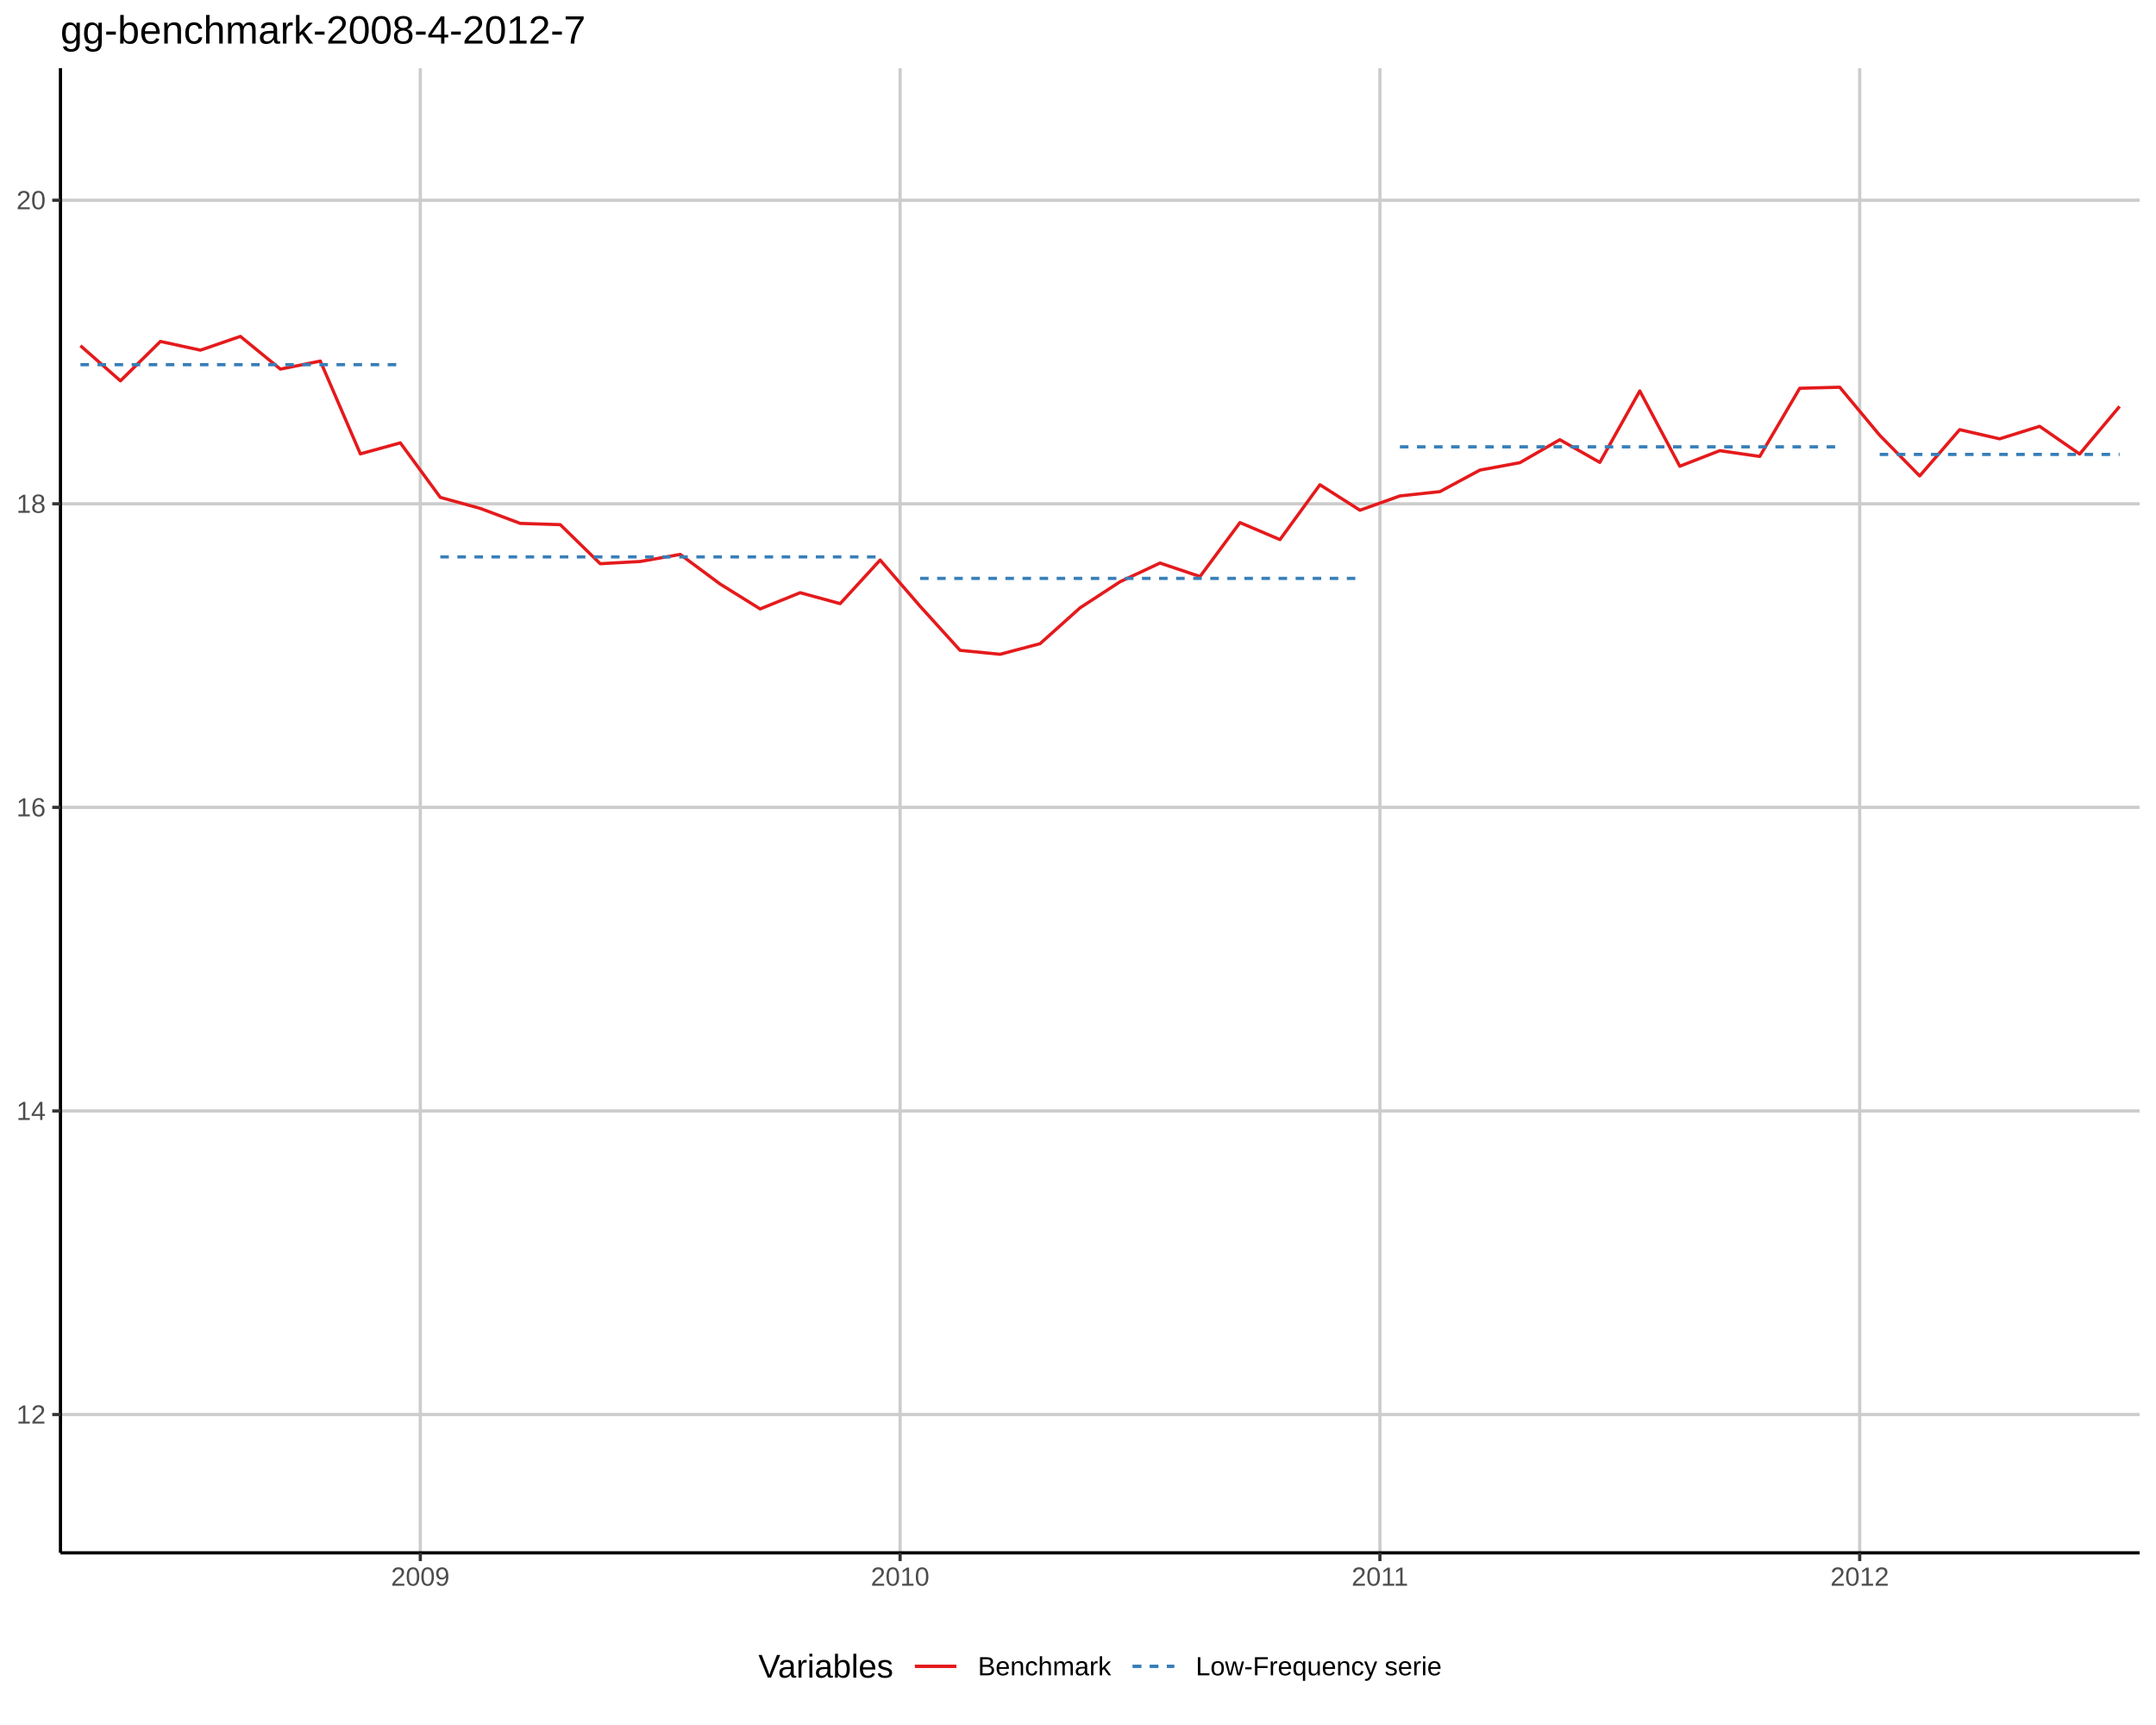
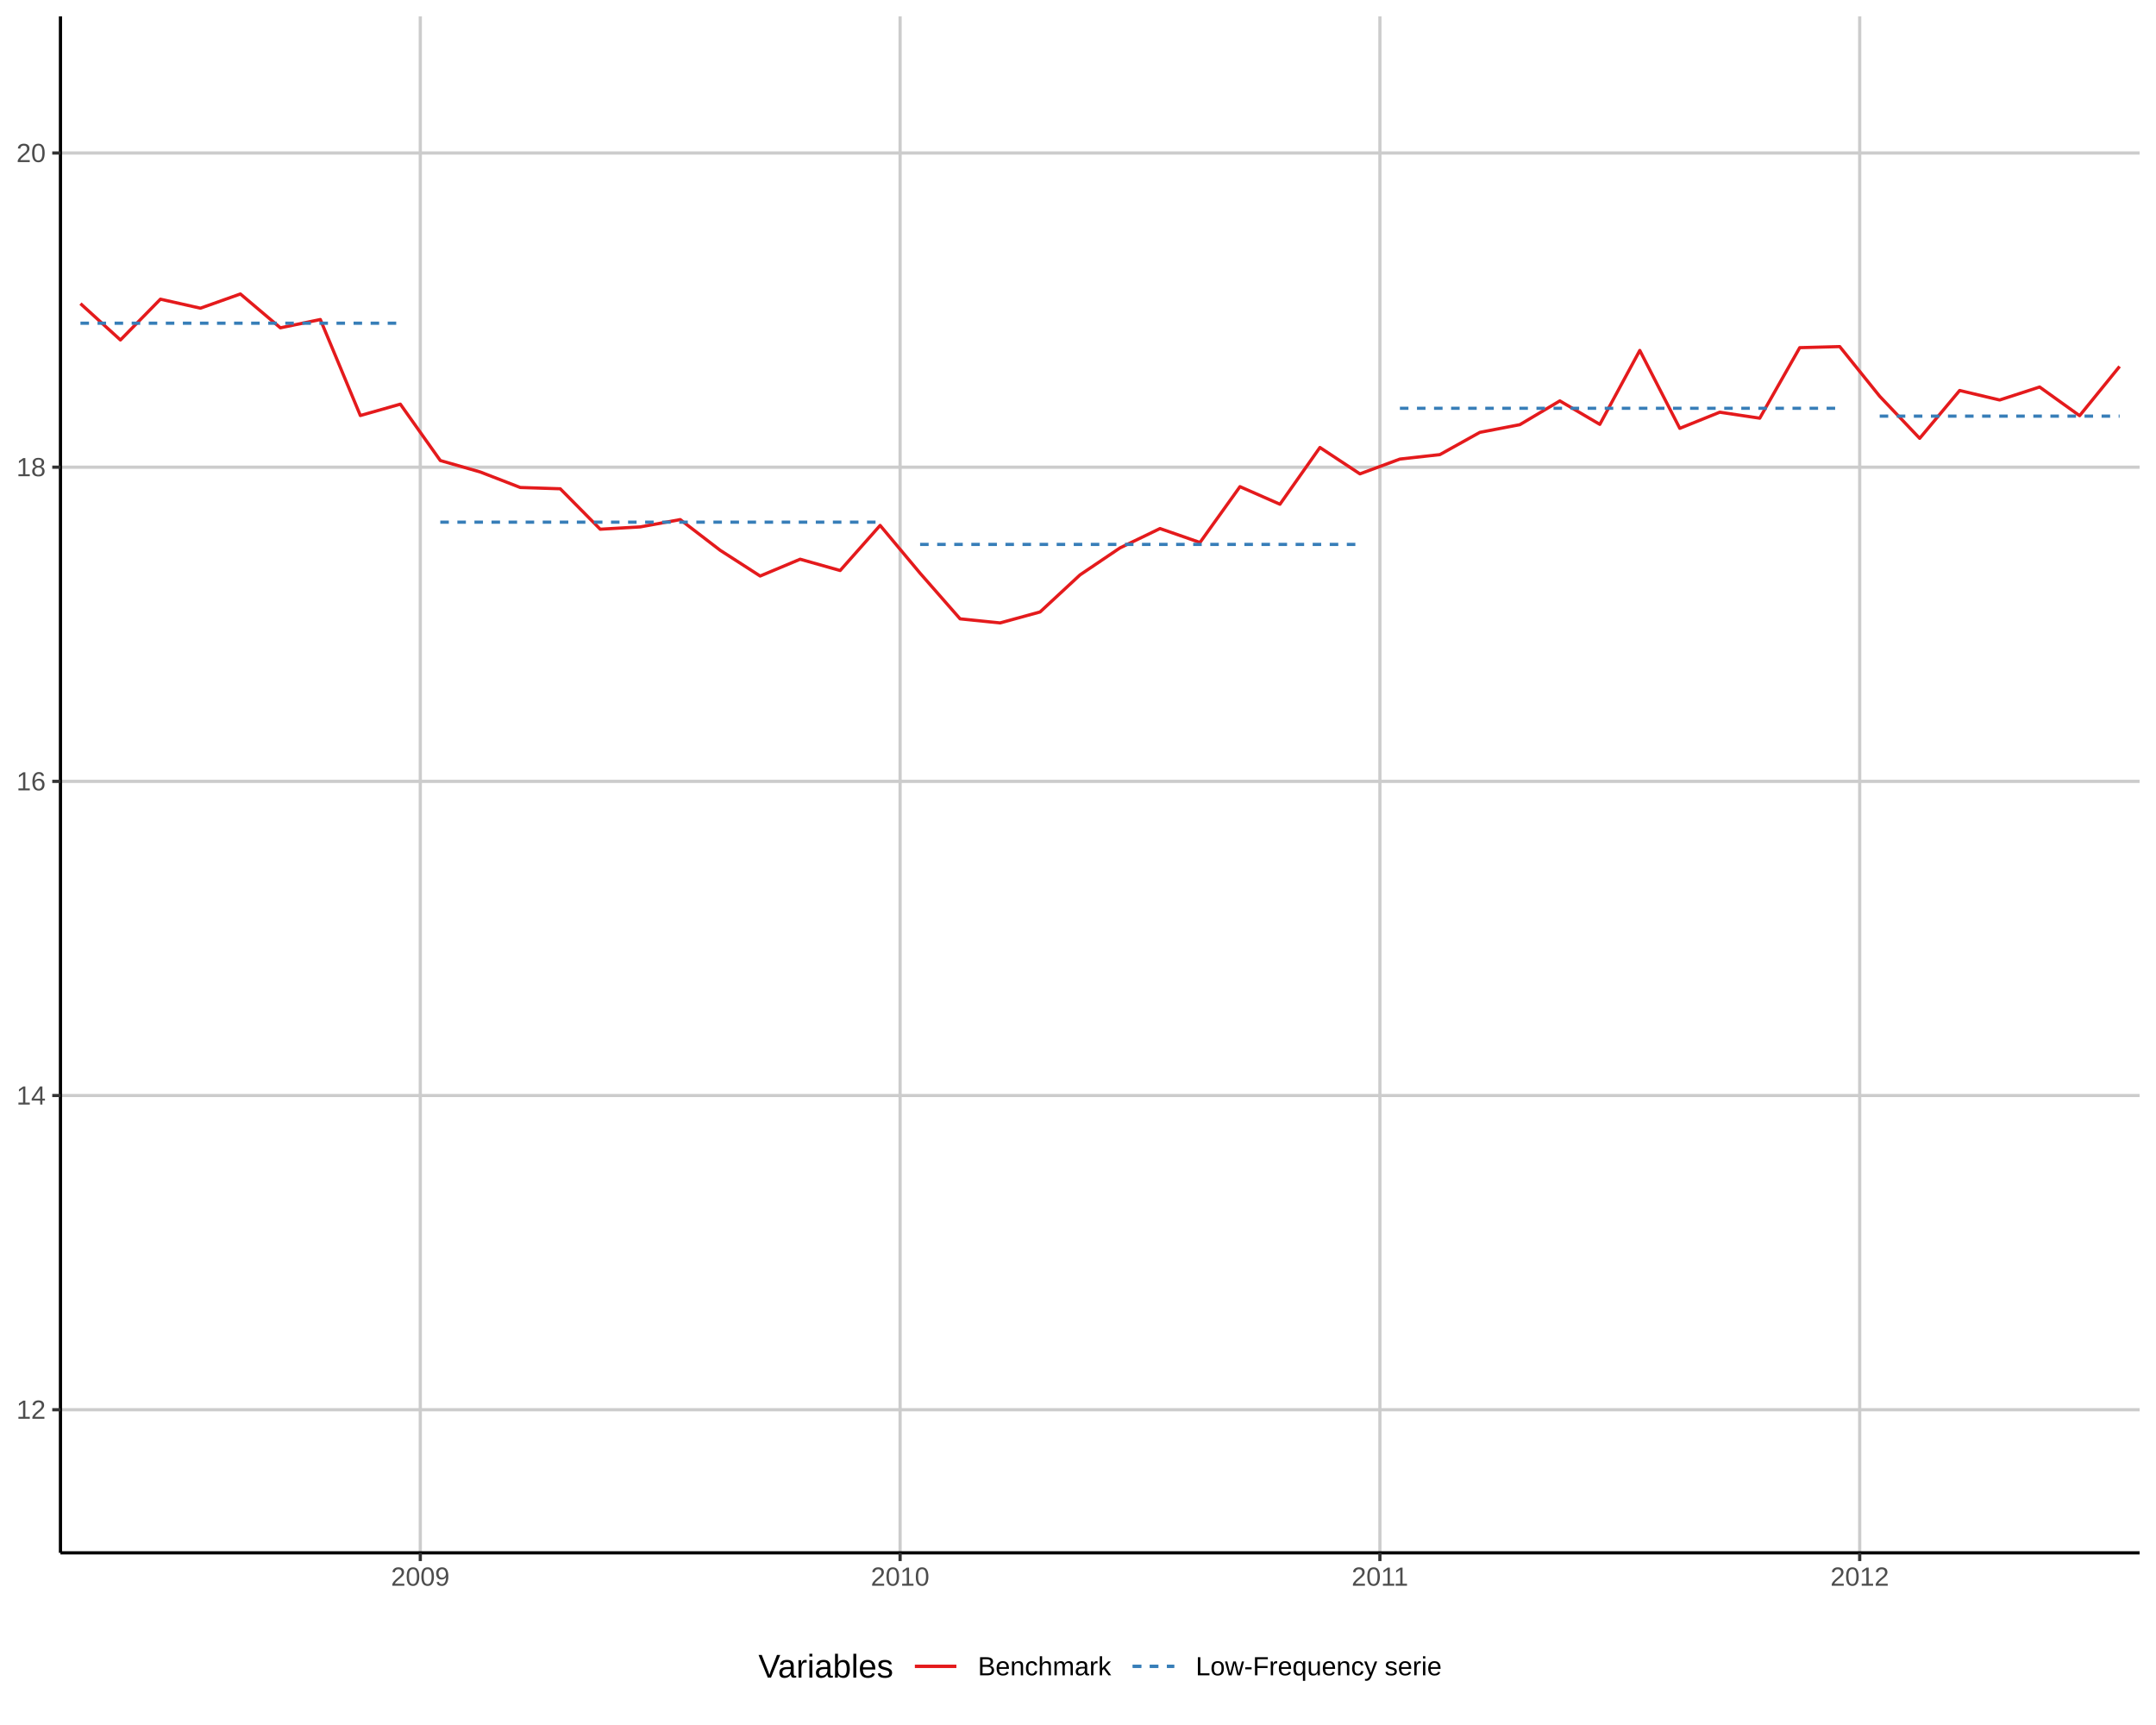
<svg xmlns="http://www.w3.org/2000/svg" viewBox="0 0 720.00 576.00">
  <defs>
    <style type="text/css">
    line, polyline, polygon, path, rect, circle {
      fill: none;
      stroke: #000000;
      stroke-linecap: round;
      stroke-linejoin: round;
      stroke-miterlimit: 10.00;
    }
  </style>
  </defs>
  <rect width="100%" height="100%" style="stroke: none; fill: #FFFFFF;" />
  <rect x="0.00" y="0.00" width="720.00" height="576.00" style="stroke-width: 1.07; stroke: #FFFFFF; fill: #FFFFFF;" />
  <defs>
-     <clipPath id="cpMjAuMTl8NzE0LjUyfDUxOC41MnwyMi43Nw==">
-       <rect x="20.19" y="22.77" width="694.33" height="495.74" />
+     <clipPath id="cpMjAuMTl8NzE0LjUyfDUxOC41Mnw1LjQ4">
+       <rect x="20.19" y="5.48" width="694.33" height="513.04" />
    </clipPath>
  </defs>
-   <rect x="20.19" y="22.77" width="694.33" height="495.74" style="stroke-width: 1.07; stroke: none; fill: #FFFFFF;" clip-path="url(#cpMjAuMTl8NzE0LjUyfDUxOC41MnwyMi43Nw==)" />
-   <polyline points="20.19,472.33 714.52,472.33 " style="stroke-width: 1.07; stroke: #CCCCCC; stroke-linecap: butt;" clip-path="url(#cpMjAuMTl8NzE0LjUyfDUxOC41MnwyMi43Nw==)" />
-   <polyline points="20.19,370.96 714.52,370.96 " style="stroke-width: 1.07; stroke: #CCCCCC; stroke-linecap: butt;" clip-path="url(#cpMjAuMTl8NzE0LjUyfDUxOC41MnwyMi43Nw==)" />
-   <polyline points="20.19,269.59 714.52,269.59 " style="stroke-width: 1.07; stroke: #CCCCCC; stroke-linecap: butt;" clip-path="url(#cpMjAuMTl8NzE0LjUyfDUxOC41MnwyMi43Nw==)" />
-   <polyline points="20.19,168.22 714.52,168.22 " style="stroke-width: 1.07; stroke: #CCCCCC; stroke-linecap: butt;" clip-path="url(#cpMjAuMTl8NzE0LjUyfDUxOC41MnwyMi43Nw==)" />
-   <polyline points="20.19,66.85 714.52,66.85 " style="stroke-width: 1.07; stroke: #CCCCCC; stroke-linecap: butt;" clip-path="url(#cpMjAuMTl8NzE0LjUyfDUxOC41MnwyMi43Nw==)" />
-   <polyline points="140.36,518.52 140.36,22.77 " style="stroke-width: 1.07; stroke: #CCCCCC; stroke-linecap: butt;" clip-path="url(#cpMjAuMTl8NzE0LjUyfDUxOC41MnwyMi43Nw==)" />
-   <polyline points="300.59,518.52 300.59,22.77 " style="stroke-width: 1.07; stroke: #CCCCCC; stroke-linecap: butt;" clip-path="url(#cpMjAuMTl8NzE0LjUyfDUxOC41MnwyMi43Nw==)" />
-   <polyline points="460.82,518.52 460.82,22.77 " style="stroke-width: 1.07; stroke: #CCCCCC; stroke-linecap: butt;" clip-path="url(#cpMjAuMTl8NzE0LjUyfDUxOC41MnwyMi43Nw==)" />
-   <polyline points="621.05,518.52 621.05,22.77 " style="stroke-width: 1.07; stroke: #CCCCCC; stroke-linecap: butt;" clip-path="url(#cpMjAuMTl8NzE0LjUyfDUxOC41MnwyMi43Nw==)" />
-   <polyline points="26.87,115.44 40.22,127.17 53.57,114.01 66.93,116.92 80.28,112.33 93.63,123.25 106.98,120.57 120.34,151.55 133.69,147.88 147.04,166.08 160.39,169.77 173.75,174.77 187.10,175.19 200.45,188.23 213.80,187.49 227.16,185.13 240.51,195.03 253.86,203.33 267.21,197.91 280.57,201.56 293.92,187.00 307.27,202.43 320.62,217.16 333.98,218.47 347.33,214.93 360.68,202.97 374.03,194.26 387.39,188.01 400.74,192.51 414.09,174.50 427.44,180.18 440.79,161.86 454.15,170.37 467.50,165.60 480.85,164.16 494.20,156.98 507.56,154.50 520.91,146.82 534.26,154.40 547.61,130.54 560.97,155.68 574.32,150.48 587.67,152.41 601.02,129.65 614.38,129.30 627.73,145.34 641.08,158.92 654.43,143.47 667.79,146.53 681.14,142.35 694.49,151.60 707.84,135.71 " style="stroke-width: 1.07; stroke: #E41A1C; stroke-linecap: butt;" clip-path="url(#cpMjAuMTl8NzE0LjUyfDUxOC41MnwyMi43Nw==)" />
-   <polyline points="26.87,121.76 40.22,121.76 53.57,121.76 66.93,121.76 80.28,121.76 93.63,121.76 106.98,121.76 120.34,121.76 133.69,121.76 " style="stroke-width: 1.07; stroke: #377EB8; stroke-dasharray: 2.85,2.85; stroke-linecap: butt;" clip-path="url(#cpMjAuMTl8NzE0LjUyfDUxOC41MnwyMi43Nw==)" />
-   <polyline points="147.04,185.96 160.39,185.96 173.75,185.96 187.10,185.96 200.45,185.96 213.80,185.96 227.16,185.96 240.51,185.96 253.86,185.96 267.21,185.96 280.57,185.96 293.92,185.96 " style="stroke-width: 1.07; stroke: #377EB8; stroke-dasharray: 2.85,2.85; stroke-linecap: butt;" clip-path="url(#cpMjAuMTl8NzE0LjUyfDUxOC41MnwyMi43Nw==)" />
-   <polyline points="307.27,193.14 320.62,193.14 333.98,193.14 347.33,193.14 360.68,193.14 374.03,193.14 387.39,193.14 400.74,193.14 414.09,193.14 427.44,193.14 440.79,193.14 454.15,193.14 " style="stroke-width: 1.07; stroke: #377EB8; stroke-dasharray: 2.85,2.85; stroke-linecap: butt;" clip-path="url(#cpMjAuMTl8NzE0LjUyfDUxOC41MnwyMi43Nw==)" />
-   <polyline points="467.50,149.21 480.85,149.21 494.20,149.21 507.56,149.21 520.91,149.21 534.26,149.21 547.61,149.21 560.97,149.21 574.32,149.21 587.67,149.21 601.02,149.21 614.38,149.21 " style="stroke-width: 1.07; stroke: #377EB8; stroke-dasharray: 2.85,2.85; stroke-linecap: butt;" clip-path="url(#cpMjAuMTl8NzE0LjUyfDUxOC41MnwyMi43Nw==)" />
-   <polyline points="627.73,151.74 641.08,151.74 654.43,151.74 667.79,151.74 681.14,151.74 694.49,151.74 707.84,151.74 " style="stroke-width: 1.07; stroke: #377EB8; stroke-dasharray: 2.85,2.85; stroke-linecap: butt;" clip-path="url(#cpMjAuMTl8NzE0LjUyfDUxOC41MnwyMi43Nw==)" />
+   <rect x="20.19" y="5.48" width="694.33" height="513.04" style="stroke-width: 1.07; stroke: none; fill: #FFFFFF;" clip-path="url(#cpMjAuMTl8NzE0LjUyfDUxOC41Mnw1LjQ4)" />
+   <polyline points="20.19,470.72 714.52,470.72 " style="stroke-width: 1.07; stroke: #CCCCCC; stroke-linecap: butt;" clip-path="url(#cpMjAuMTl8NzE0LjUyfDUxOC41Mnw1LjQ4)" />
+   <polyline points="20.19,365.81 714.52,365.81 " style="stroke-width: 1.07; stroke: #CCCCCC; stroke-linecap: butt;" clip-path="url(#cpMjAuMTl8NzE0LjUyfDUxOC41Mnw1LjQ4)" />
+   <polyline points="20.19,260.91 714.52,260.91 " style="stroke-width: 1.07; stroke: #CCCCCC; stroke-linecap: butt;" clip-path="url(#cpMjAuMTl8NzE0LjUyfDUxOC41Mnw1LjQ4)" />
+   <polyline points="20.19,156.00 714.52,156.00 " style="stroke-width: 1.07; stroke: #CCCCCC; stroke-linecap: butt;" clip-path="url(#cpMjAuMTl8NzE0LjUyfDUxOC41Mnw1LjQ4)" />
+   <polyline points="20.19,51.09 714.52,51.09 " style="stroke-width: 1.07; stroke: #CCCCCC; stroke-linecap: butt;" clip-path="url(#cpMjAuMTl8NzE0LjUyfDUxOC41Mnw1LjQ4)" />
+   <polyline points="140.36,518.52 140.36,5.48 " style="stroke-width: 1.07; stroke: #CCCCCC; stroke-linecap: butt;" clip-path="url(#cpMjAuMTl8NzE0LjUyfDUxOC41Mnw1LjQ4)" />
+   <polyline points="300.59,518.52 300.59,5.48 " style="stroke-width: 1.07; stroke: #CCCCCC; stroke-linecap: butt;" clip-path="url(#cpMjAuMTl8NzE0LjUyfDUxOC41Mnw1LjQ4)" />
+   <polyline points="460.82,518.52 460.82,5.48 " style="stroke-width: 1.07; stroke: #CCCCCC; stroke-linecap: butt;" clip-path="url(#cpMjAuMTl8NzE0LjUyfDUxOC41Mnw1LjQ4)" />
+   <polyline points="621.05,518.52 621.05,5.48 " style="stroke-width: 1.07; stroke: #CCCCCC; stroke-linecap: butt;" clip-path="url(#cpMjAuMTl8NzE0LjUyfDUxOC41Mnw1LjQ4)" />
+   <polyline points="26.87,101.38 40.22,113.52 53.57,99.90 66.93,102.91 80.28,98.16 93.63,109.46 106.98,106.69 120.34,138.75 133.69,134.95 147.04,153.78 160.39,157.60 173.75,162.78 187.10,163.21 200.45,176.71 213.80,175.94 227.16,173.50 240.51,183.75 253.86,192.34 267.21,186.73 280.57,190.50 293.92,175.44 307.27,191.41 320.62,206.64 333.98,208.00 347.33,204.34 360.68,191.96 374.03,182.95 387.39,176.49 400.74,181.14 414.09,162.50 427.44,168.37 440.79,149.42 454.15,158.23 467.50,153.29 480.85,151.80 494.20,144.37 507.56,141.80 520.91,133.86 534.26,141.70 547.61,117.01 560.97,143.03 574.32,137.64 587.67,139.64 601.02,116.09 614.38,115.73 627.73,132.32 641.08,146.37 654.43,130.39 667.79,133.56 681.14,129.23 694.49,138.80 707.84,122.36 " style="stroke-width: 1.07; stroke: #E41A1C; stroke-linecap: butt;" clip-path="url(#cpMjAuMTl8NzE0LjUyfDUxOC41Mnw1LjQ4)" />
+   <polyline points="26.87,107.92 40.22,107.92 53.57,107.92 66.93,107.92 80.28,107.92 93.63,107.92 106.98,107.92 120.34,107.92 133.69,107.92 " style="stroke-width: 1.07; stroke: #377EB8; stroke-dasharray: 2.85,2.85; stroke-linecap: butt;" clip-path="url(#cpMjAuMTl8NzE0LjUyfDUxOC41Mnw1LjQ4)" />
+   <polyline points="147.04,174.36 160.39,174.36 173.75,174.36 187.10,174.36 200.45,174.36 213.80,174.36 227.16,174.36 240.51,174.36 253.86,174.36 267.21,174.36 280.57,174.36 293.92,174.36 " style="stroke-width: 1.07; stroke: #377EB8; stroke-dasharray: 2.85,2.85; stroke-linecap: butt;" clip-path="url(#cpMjAuMTl8NzE0LjUyfDUxOC41Mnw1LjQ4)" />
+   <polyline points="307.27,181.79 320.62,181.79 333.98,181.79 347.33,181.79 360.68,181.79 374.03,181.79 387.39,181.79 400.74,181.79 414.09,181.79 427.44,181.79 440.79,181.79 454.15,181.79 " style="stroke-width: 1.07; stroke: #377EB8; stroke-dasharray: 2.85,2.85; stroke-linecap: butt;" clip-path="url(#cpMjAuMTl8NzE0LjUyfDUxOC41Mnw1LjQ4)" />
+   <polyline points="467.50,136.33 480.85,136.33 494.20,136.33 507.56,136.33 520.91,136.33 534.26,136.33 547.61,136.33 560.97,136.33 574.32,136.33 587.67,136.33 601.02,136.33 614.38,136.33 " style="stroke-width: 1.07; stroke: #377EB8; stroke-dasharray: 2.85,2.85; stroke-linecap: butt;" clip-path="url(#cpMjAuMTl8NzE0LjUyfDUxOC41Mnw1LjQ4)" />
+   <polyline points="627.73,138.95 641.08,138.95 654.43,138.95 667.79,138.95 681.14,138.95 694.49,138.95 707.84,138.95 " style="stroke-width: 1.07; stroke: #377EB8; stroke-dasharray: 2.85,2.85; stroke-linecap: butt;" clip-path="url(#cpMjAuMTl8NzE0LjUyfDUxOC41Mnw1LjQ4)" />
  <defs>
    <clipPath id="cpMC4wMHw3MjAuMDB8NTc2LjAwfDAuMDA=">
      <rect x="0.00" y="0.00" width="720.00" height="576.00" />
    </clipPath>
  </defs>
-   <polyline points="20.19,518.52 20.19,22.77 " style="stroke-width: 1.07; stroke-linecap: butt;" clip-path="url(#cpMC4wMHw3MjAuMDB8NTc2LjAwfDAuMDA=)" />
+   <polyline points="20.19,518.52 20.19,5.48 " style="stroke-width: 1.07; stroke-linecap: butt;" clip-path="url(#cpMC4wMHw3MjAuMDB8NTc2LjAwfDAuMDA=)" />
  <g clip-path="url(#cpMC4wMHw3MjAuMDB8NTc2LjAwfDAuMDA=)">
-     <text x="5.48" y="475.35" style="font-size: 8.80px; fill: #4D4D4D; font-family: Liberation Sans;" textLength="9.78px" lengthAdjust="spacingAndGlyphs">12</text>
+     <text x="5.48" y="473.74" style="font-size: 8.80px; fill: #4D4D4D; font-family: Liberation Sans;" textLength="9.78px" lengthAdjust="spacingAndGlyphs">12</text>
  </g>
  <g clip-path="url(#cpMC4wMHw3MjAuMDB8NTc2LjAwfDAuMDA=)">
-     <text x="5.48" y="373.98" style="font-size: 8.80px; fill: #4D4D4D; font-family: Liberation Sans;" textLength="9.78px" lengthAdjust="spacingAndGlyphs">14</text>
+     <text x="5.48" y="368.84" style="font-size: 8.80px; fill: #4D4D4D; font-family: Liberation Sans;" textLength="9.78px" lengthAdjust="spacingAndGlyphs">14</text>
  </g>
  <g clip-path="url(#cpMC4wMHw3MjAuMDB8NTc2LjAwfDAuMDA=)">
-     <text x="5.48" y="272.61" style="font-size: 8.80px; fill: #4D4D4D; font-family: Liberation Sans;" textLength="9.78px" lengthAdjust="spacingAndGlyphs">16</text>
+     <text x="5.48" y="263.93" style="font-size: 8.80px; fill: #4D4D4D; font-family: Liberation Sans;" textLength="9.78px" lengthAdjust="spacingAndGlyphs">16</text>
  </g>
  <g clip-path="url(#cpMC4wMHw3MjAuMDB8NTc2LjAwfDAuMDA=)">
-     <text x="5.48" y="171.24" style="font-size: 8.80px; fill: #4D4D4D; font-family: Liberation Sans;" textLength="9.78px" lengthAdjust="spacingAndGlyphs">18</text>
+     <text x="5.48" y="159.02" style="font-size: 8.80px; fill: #4D4D4D; font-family: Liberation Sans;" textLength="9.78px" lengthAdjust="spacingAndGlyphs">18</text>
  </g>
  <g clip-path="url(#cpMC4wMHw3MjAuMDB8NTc2LjAwfDAuMDA=)">
-     <text x="5.48" y="69.87" style="font-size: 8.80px; fill: #4D4D4D; font-family: Liberation Sans;" textLength="9.78px" lengthAdjust="spacingAndGlyphs">20</text>
+     <text x="5.48" y="54.12" style="font-size: 8.80px; fill: #4D4D4D; font-family: Liberation Sans;" textLength="9.78px" lengthAdjust="spacingAndGlyphs">20</text>
  </g>
-   <polyline points="17.45,472.33 20.19,472.33 " style="stroke-width: 1.07; stroke: #333333; stroke-linecap: butt;" clip-path="url(#cpMC4wMHw3MjAuMDB8NTc2LjAwfDAuMDA=)" />
-   <polyline points="17.45,370.96 20.19,370.96 " style="stroke-width: 1.07; stroke: #333333; stroke-linecap: butt;" clip-path="url(#cpMC4wMHw3MjAuMDB8NTc2LjAwfDAuMDA=)" />
-   <polyline points="17.45,269.59 20.19,269.59 " style="stroke-width: 1.07; stroke: #333333; stroke-linecap: butt;" clip-path="url(#cpMC4wMHw3MjAuMDB8NTc2LjAwfDAuMDA=)" />
-   <polyline points="17.45,168.22 20.19,168.22 " style="stroke-width: 1.07; stroke: #333333; stroke-linecap: butt;" clip-path="url(#cpMC4wMHw3MjAuMDB8NTc2LjAwfDAuMDA=)" />
-   <polyline points="17.45,66.85 20.19,66.85 " style="stroke-width: 1.07; stroke: #333333; stroke-linecap: butt;" clip-path="url(#cpMC4wMHw3MjAuMDB8NTc2LjAwfDAuMDA=)" />
+   <polyline points="17.45,470.72 20.19,470.72 " style="stroke-width: 1.07; stroke: #333333; stroke-linecap: butt;" clip-path="url(#cpMC4wMHw3MjAuMDB8NTc2LjAwfDAuMDA=)" />
+   <polyline points="17.45,365.81 20.19,365.81 " style="stroke-width: 1.07; stroke: #333333; stroke-linecap: butt;" clip-path="url(#cpMC4wMHw3MjAuMDB8NTc2LjAwfDAuMDA=)" />
+   <polyline points="17.45,260.91 20.19,260.91 " style="stroke-width: 1.07; stroke: #333333; stroke-linecap: butt;" clip-path="url(#cpMC4wMHw3MjAuMDB8NTc2LjAwfDAuMDA=)" />
+   <polyline points="17.45,156.00 20.19,156.00 " style="stroke-width: 1.07; stroke: #333333; stroke-linecap: butt;" clip-path="url(#cpMC4wMHw3MjAuMDB8NTc2LjAwfDAuMDA=)" />
+   <polyline points="17.45,51.09 20.19,51.09 " style="stroke-width: 1.07; stroke: #333333; stroke-linecap: butt;" clip-path="url(#cpMC4wMHw3MjAuMDB8NTc2LjAwfDAuMDA=)" />
  <polyline points="20.19,518.52 714.52,518.52 " style="stroke-width: 1.07; stroke-linecap: butt;" clip-path="url(#cpMC4wMHw3MjAuMDB8NTc2LjAwfDAuMDA=)" />
  <polyline points="140.36,521.26 140.36,518.52 " style="stroke-width: 1.07; stroke: #333333; stroke-linecap: butt;" clip-path="url(#cpMC4wMHw3MjAuMDB8NTc2LjAwfDAuMDA=)" />
  <polyline points="300.59,521.26 300.59,518.52 " style="stroke-width: 1.07; stroke: #333333; stroke-linecap: butt;" clip-path="url(#cpMC4wMHw3MjAuMDB8NTc2LjAwfDAuMDA=)" />
  <polyline points="460.82,521.26 460.82,518.52 " style="stroke-width: 1.07; stroke: #333333; stroke-linecap: butt;" clip-path="url(#cpMC4wMHw3MjAuMDB8NTc2LjAwfDAuMDA=)" />
  <polyline points="621.05,521.26 621.05,518.52 " style="stroke-width: 1.07; stroke: #333333; stroke-linecap: butt;" clip-path="url(#cpMC4wMHw3MjAuMDB8NTc2LjAwfDAuMDA=)" />
  <g clip-path="url(#cpMC4wMHw3MjAuMDB8NTc2LjAwfDAuMDA=)">
    <text x="130.58" y="529.49" style="font-size: 8.80px; fill: #4D4D4D; font-family: Liberation Sans;" textLength="19.56px" lengthAdjust="spacingAndGlyphs">2009</text>
  </g>
  <g clip-path="url(#cpMC4wMHw3MjAuMDB8NTc2LjAwfDAuMDA=)">
    <text x="290.81" y="529.49" style="font-size: 8.80px; fill: #4D4D4D; font-family: Liberation Sans;" textLength="19.56px" lengthAdjust="spacingAndGlyphs">2010</text>
  </g>
  <g clip-path="url(#cpMC4wMHw3MjAuMDB8NTc2LjAwfDAuMDA=)">
    <text x="451.37" y="529.49" style="font-size: 8.80px; fill: #4D4D4D; font-family: Liberation Sans;" textLength="18.91px" lengthAdjust="spacingAndGlyphs">2011</text>
  </g>
  <g clip-path="url(#cpMC4wMHw3MjAuMDB8NTc2LjAwfDAuMDA=)">
    <text x="611.27" y="529.49" style="font-size: 8.80px; fill: #4D4D4D; font-family: Liberation Sans;" textLength="19.56px" lengthAdjust="spacingAndGlyphs">2012</text>
  </g>
  <rect x="247.79" y="542.28" width="239.12" height="28.24" style="stroke-width: 1.07; stroke: none; fill: #FFFFFF;" clip-path="url(#cpMC4wMHw3MjAuMDB8NTc2LjAwfDAuMDA=)" />
  <g clip-path="url(#cpMC4wMHw3MjAuMDB8NTc2LjAwfDAuMDA=)">
    <text x="253.27" y="560.18" style="font-size: 11.00px; font-family: Liberation Sans;" textLength="45.06px" lengthAdjust="spacingAndGlyphs">Variables</text>
  </g>
  <line x1="305.54" y1="556.40" x2="319.37" y2="556.40" style="stroke-width: 1.07; stroke: #E41A1C; stroke-linecap: butt;" clip-path="url(#cpMC4wMHw3MjAuMDB8NTc2LjAwfDAuMDA=)" />
  <line x1="305.54" y1="556.40" x2="319.37" y2="556.40" style="stroke-width: 1.07; stroke: #E41A1C; stroke-linecap: butt;" clip-path="url(#cpMC4wMHw3MjAuMDB8NTc2LjAwfDAuMDA=)" />
  <line x1="378.28" y1="556.40" x2="392.11" y2="556.40" style="stroke-width: 1.07; stroke: #377EB8; stroke-dasharray: 2.85,2.85; stroke-linecap: butt;" clip-path="url(#cpMC4wMHw3MjAuMDB8NTc2LjAwfDAuMDA=)" />
  <line x1="378.28" y1="556.40" x2="392.11" y2="556.40" style="stroke-width: 1.07; stroke: #377EB8; stroke-dasharray: 2.85,2.85; stroke-linecap: butt;" clip-path="url(#cpMC4wMHw3MjAuMDB8NTc2LjAwfDAuMDA=)" />
  <g clip-path="url(#cpMC4wMHw3MjAuMDB8NTc2LjAwfDAuMDA=)">
    <text x="326.58" y="559.42" style="font-size: 8.80px; font-family: Liberation Sans;" textLength="44.50px" lengthAdjust="spacingAndGlyphs">Benchmark</text>
  </g>
  <g clip-path="url(#cpMC4wMHw3MjAuMDB8NTc2LjAwfDAuMDA=)">
    <text x="399.31" y="559.42" style="font-size: 8.80px; font-family: Liberation Sans;" textLength="82.12px" lengthAdjust="spacingAndGlyphs">Low-Frequency serie</text>
  </g>
-   <g clip-path="url(#cpMC4wMHw3MjAuMDB8NTc2LjAwfDAuMDA=)">
-     <text x="20.19" y="14.56" style="font-size: 13.20px; font-family: Liberation Sans;" textLength="175.09px" lengthAdjust="spacingAndGlyphs">gg-benchmark-2008-4-2012-7</text>
-   </g>
</svg>
